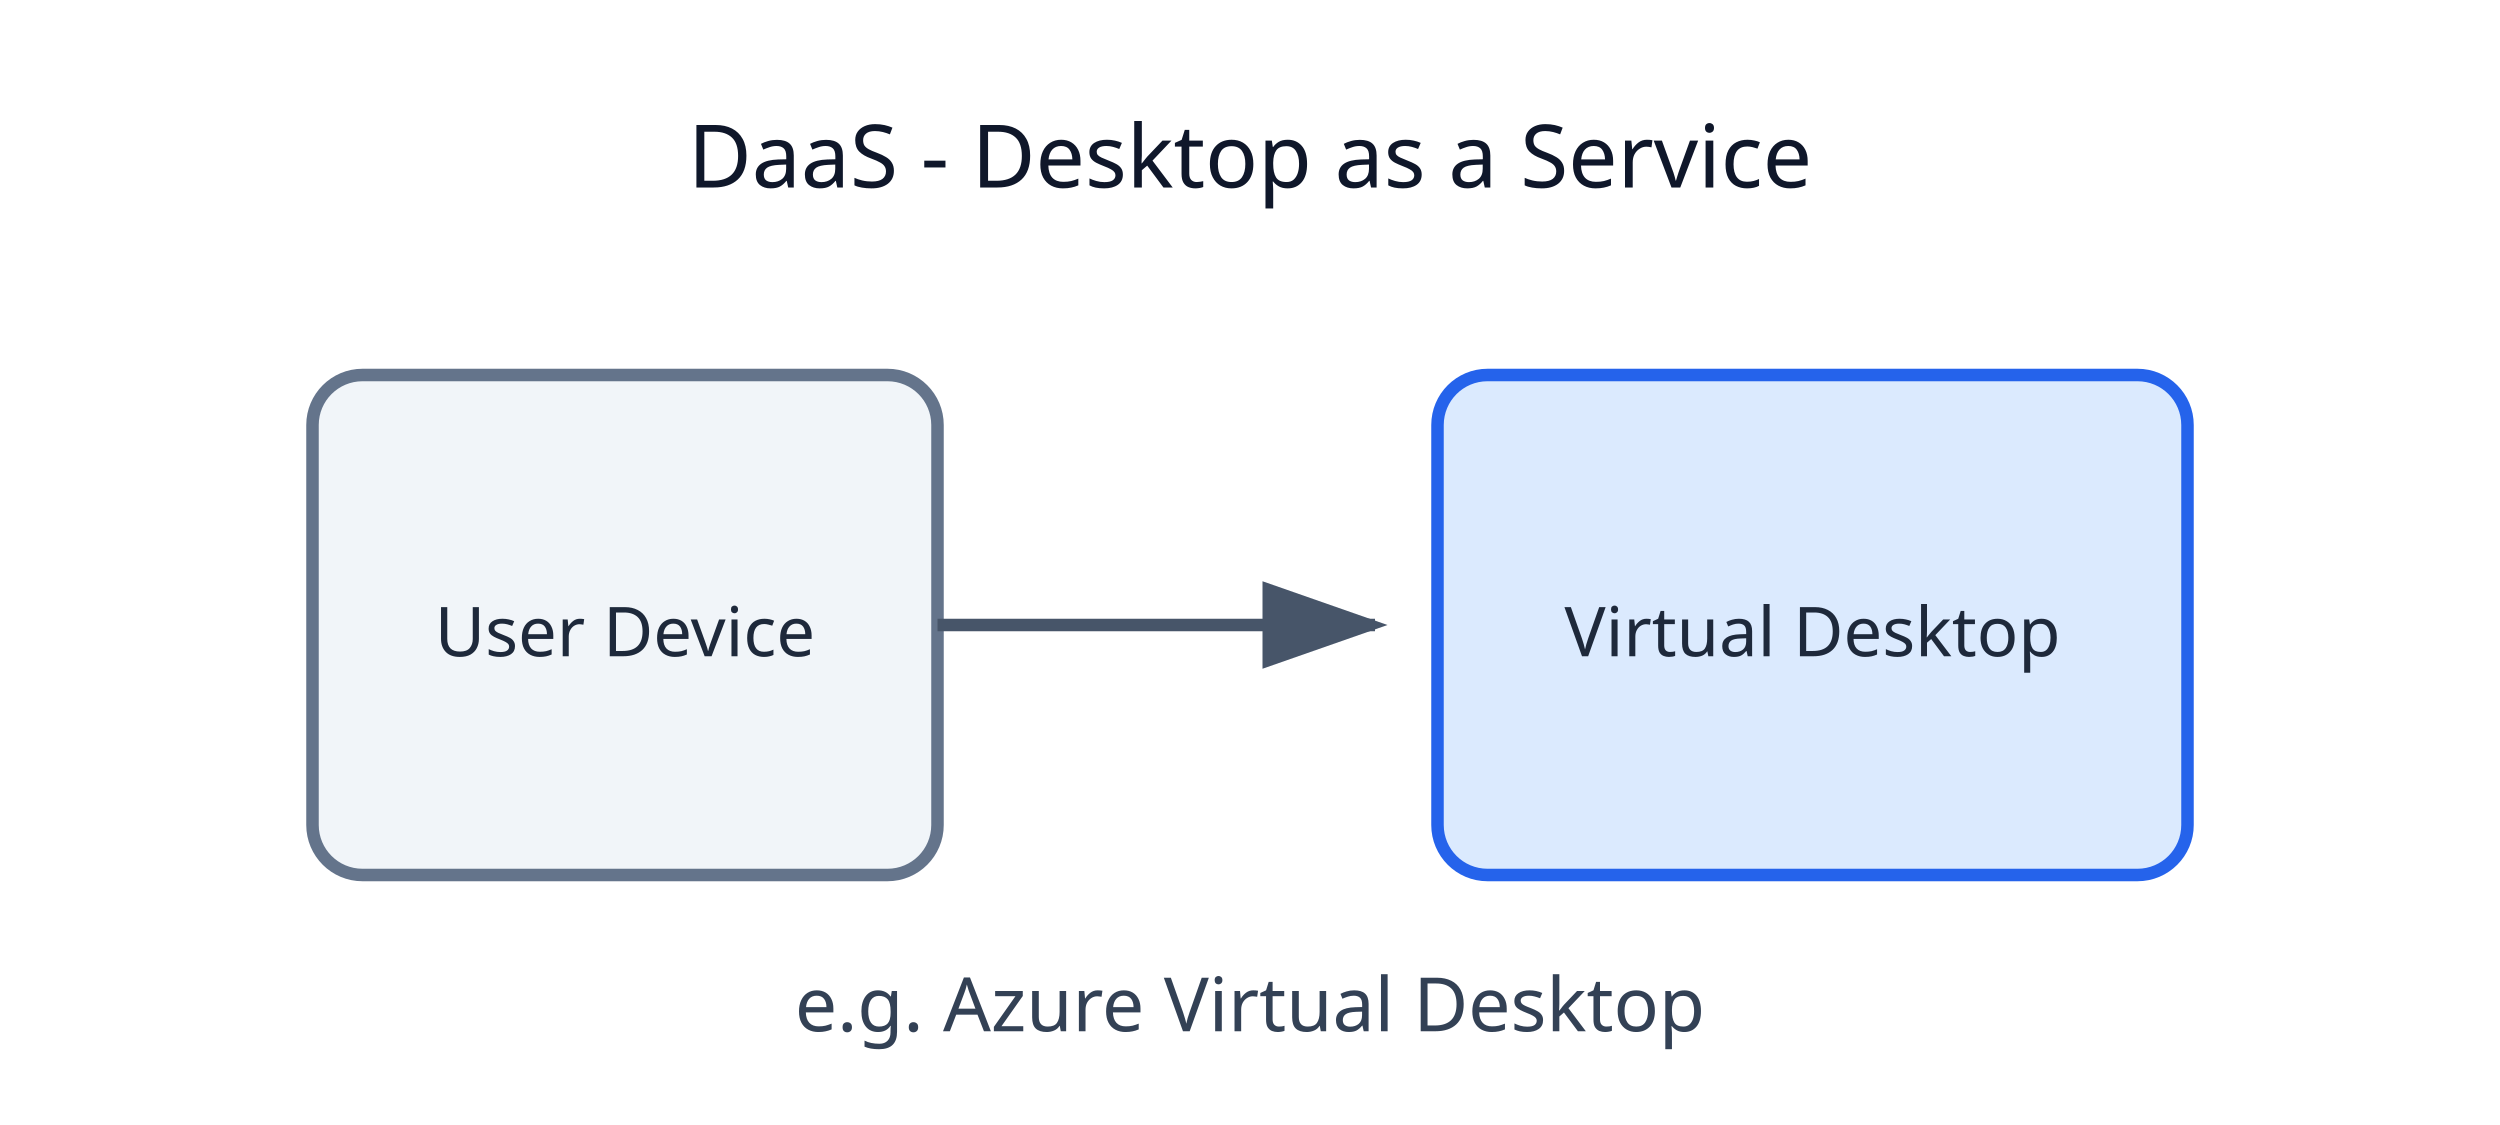
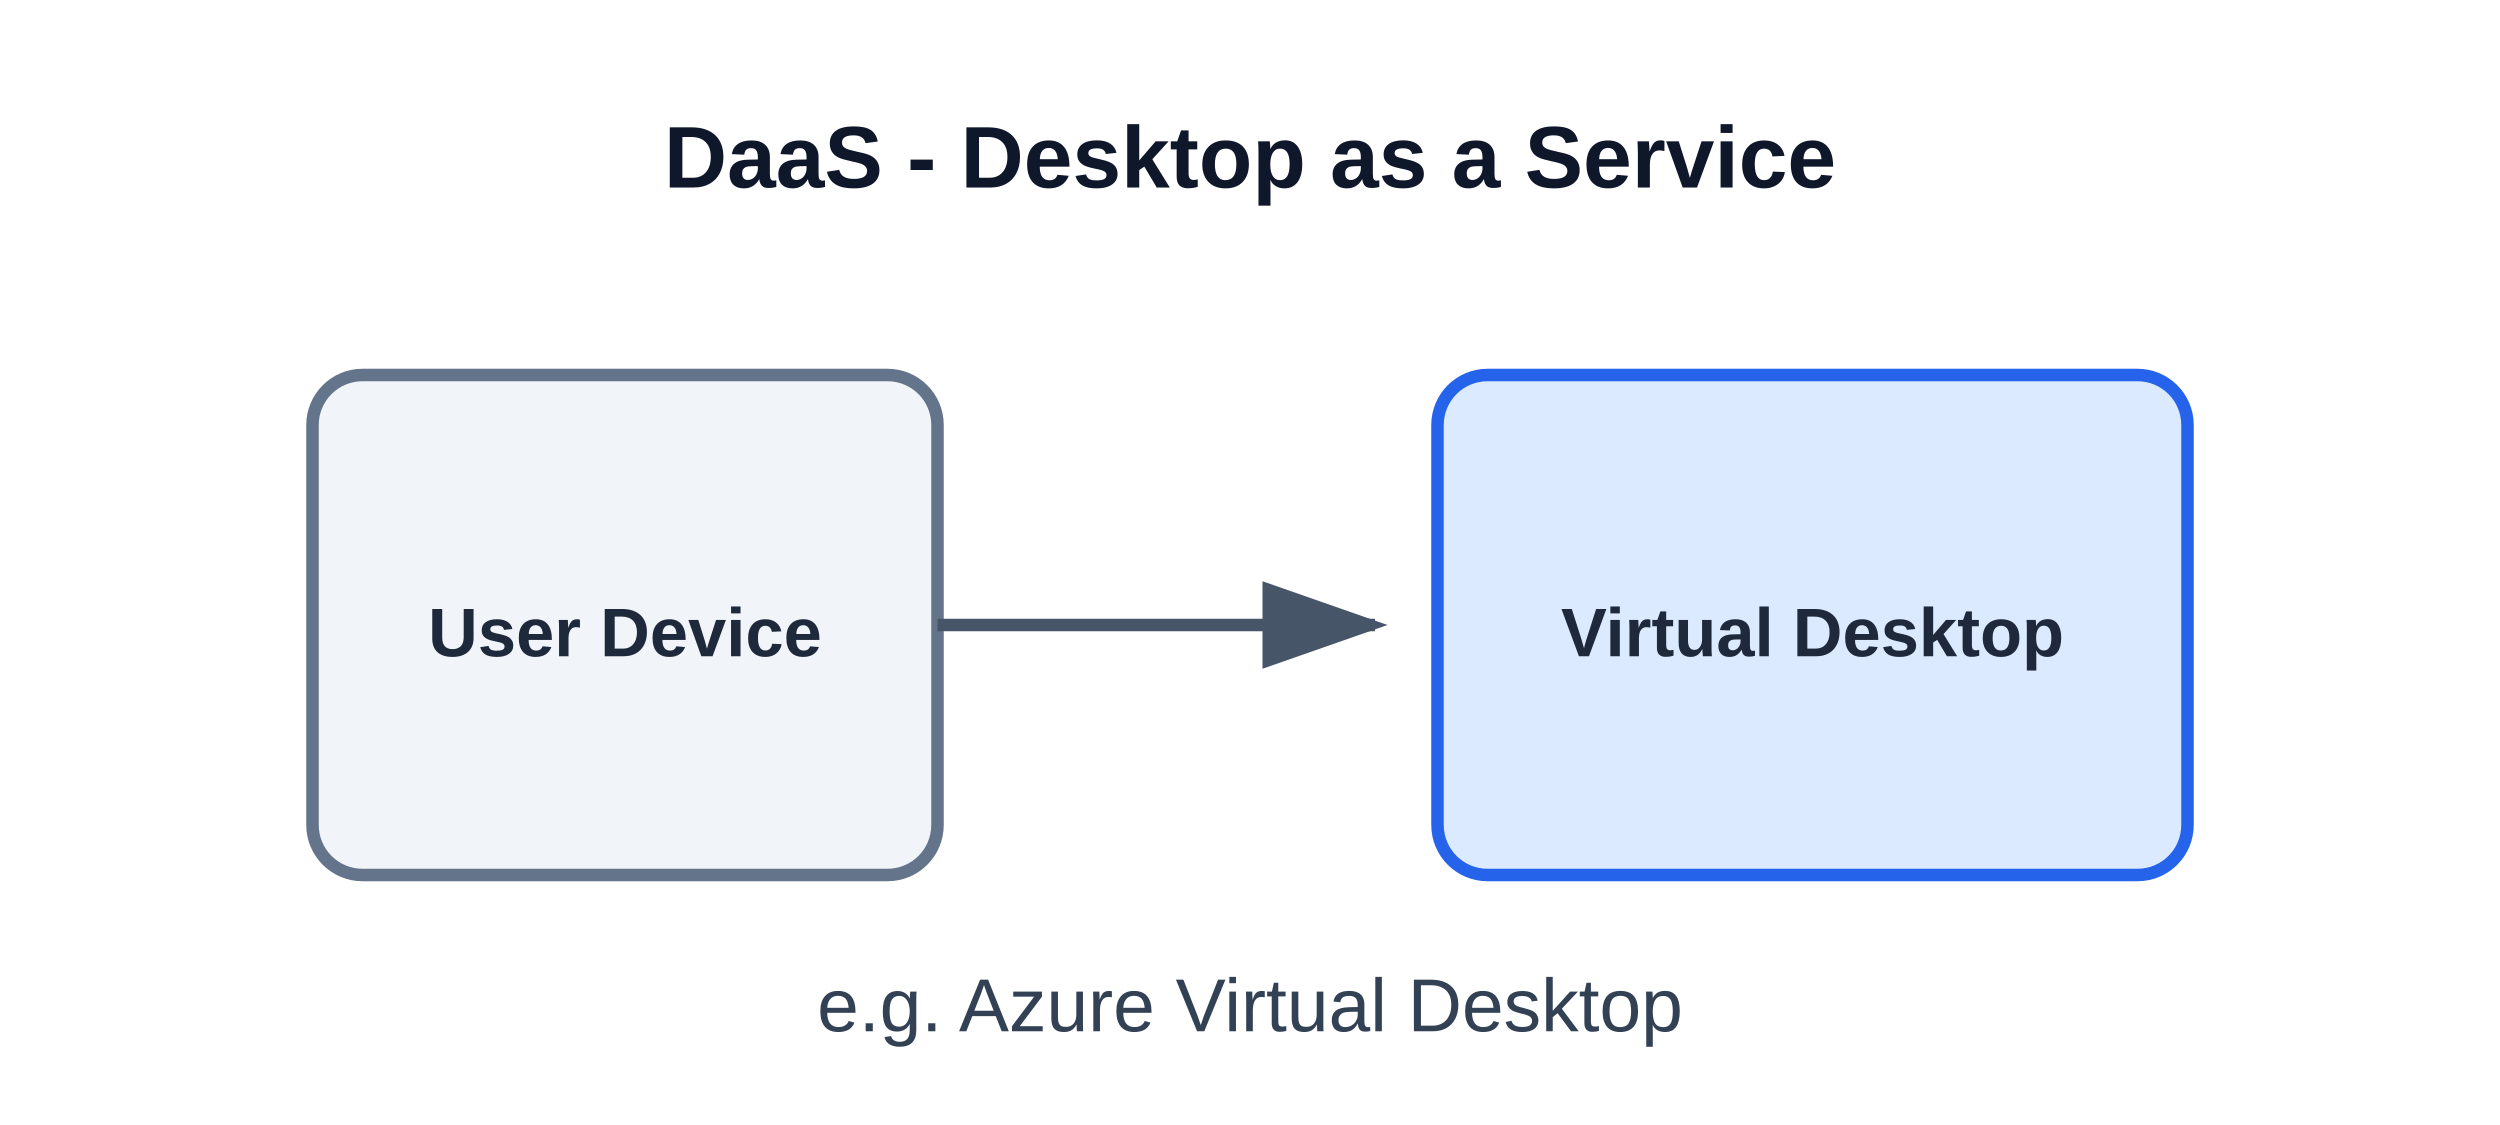
<svg xmlns="http://www.w3.org/2000/svg" viewBox="0 0 400 180" width="400" height="180">
  <defs>
    <marker id="arrow" markerWidth="10" markerHeight="7" refX="9" refY="3.5" orient="auto">
      <polygon points="0 0, 10 3.5, 0 7" fill="#475569" />
    </marker>
    <marker id="arrowBlue" markerWidth="10" markerHeight="7" refX="9" refY="3.5" orient="auto">
      <polygon points="0 0, 10 3.5, 0 7" fill="#2563EB" />
    </marker>
  </defs>
  <rect width="400" height="180" fill="#FFFFFF" />
-   <text x="200" y="30" text-anchor="middle" font-family="Segoe UI" font-size="14" fill="#0F172A">DaaS - Desktop as a Service</text>
+   <text x="200" y="30" text-anchor="middle" font-family="Segoe UI, Arial" font-size="14" font-weight="600" fill="#0F172A">DaaS - Desktop as a Service</text>
  <rect x="50" y="60" width="100" height="80" rx="8" fill="#F1F5F9" stroke="#64748B" stroke-width="2" />
-   <text x="100" y="105" text-anchor="middle" font-family="Segoe UI" font-size="11" fill="#1E293B">User Device</text>
+   <text x="100" y="105" text-anchor="middle" font-family="Segoe UI, Arial" font-size="11" font-weight="600" fill="#1E293B">User Device</text>
  <line x1="150" y1="100" x2="220" y2="100" stroke="#475569" stroke-width="2" marker-end="url(#arrow)" />
  <rect x="230" y="60" width="120" height="80" rx="8" fill="#DBEAFE" stroke="#2563EB" stroke-width="2" />
-   <text x="290" y="105" text-anchor="middle" font-family="Segoe UI" font-size="11" fill="#1E293B">Virtual Desktop</text>
-   <text x="200" y="165" text-anchor="middle" font-family="Segoe UI" font-size="12" fill="#334155">e.g. Azure Virtual Desktop</text>
+   <text x="290" y="105" text-anchor="middle" font-family="Segoe UI, Arial" font-size="11" font-weight="600" fill="#1E293B">Virtual Desktop</text>
+   <text x="200" y="165" text-anchor="middle" font-family="Segoe UI, Arial" font-size="12" fill="#334155">e.g. Azure Virtual Desktop</text>
</svg>
